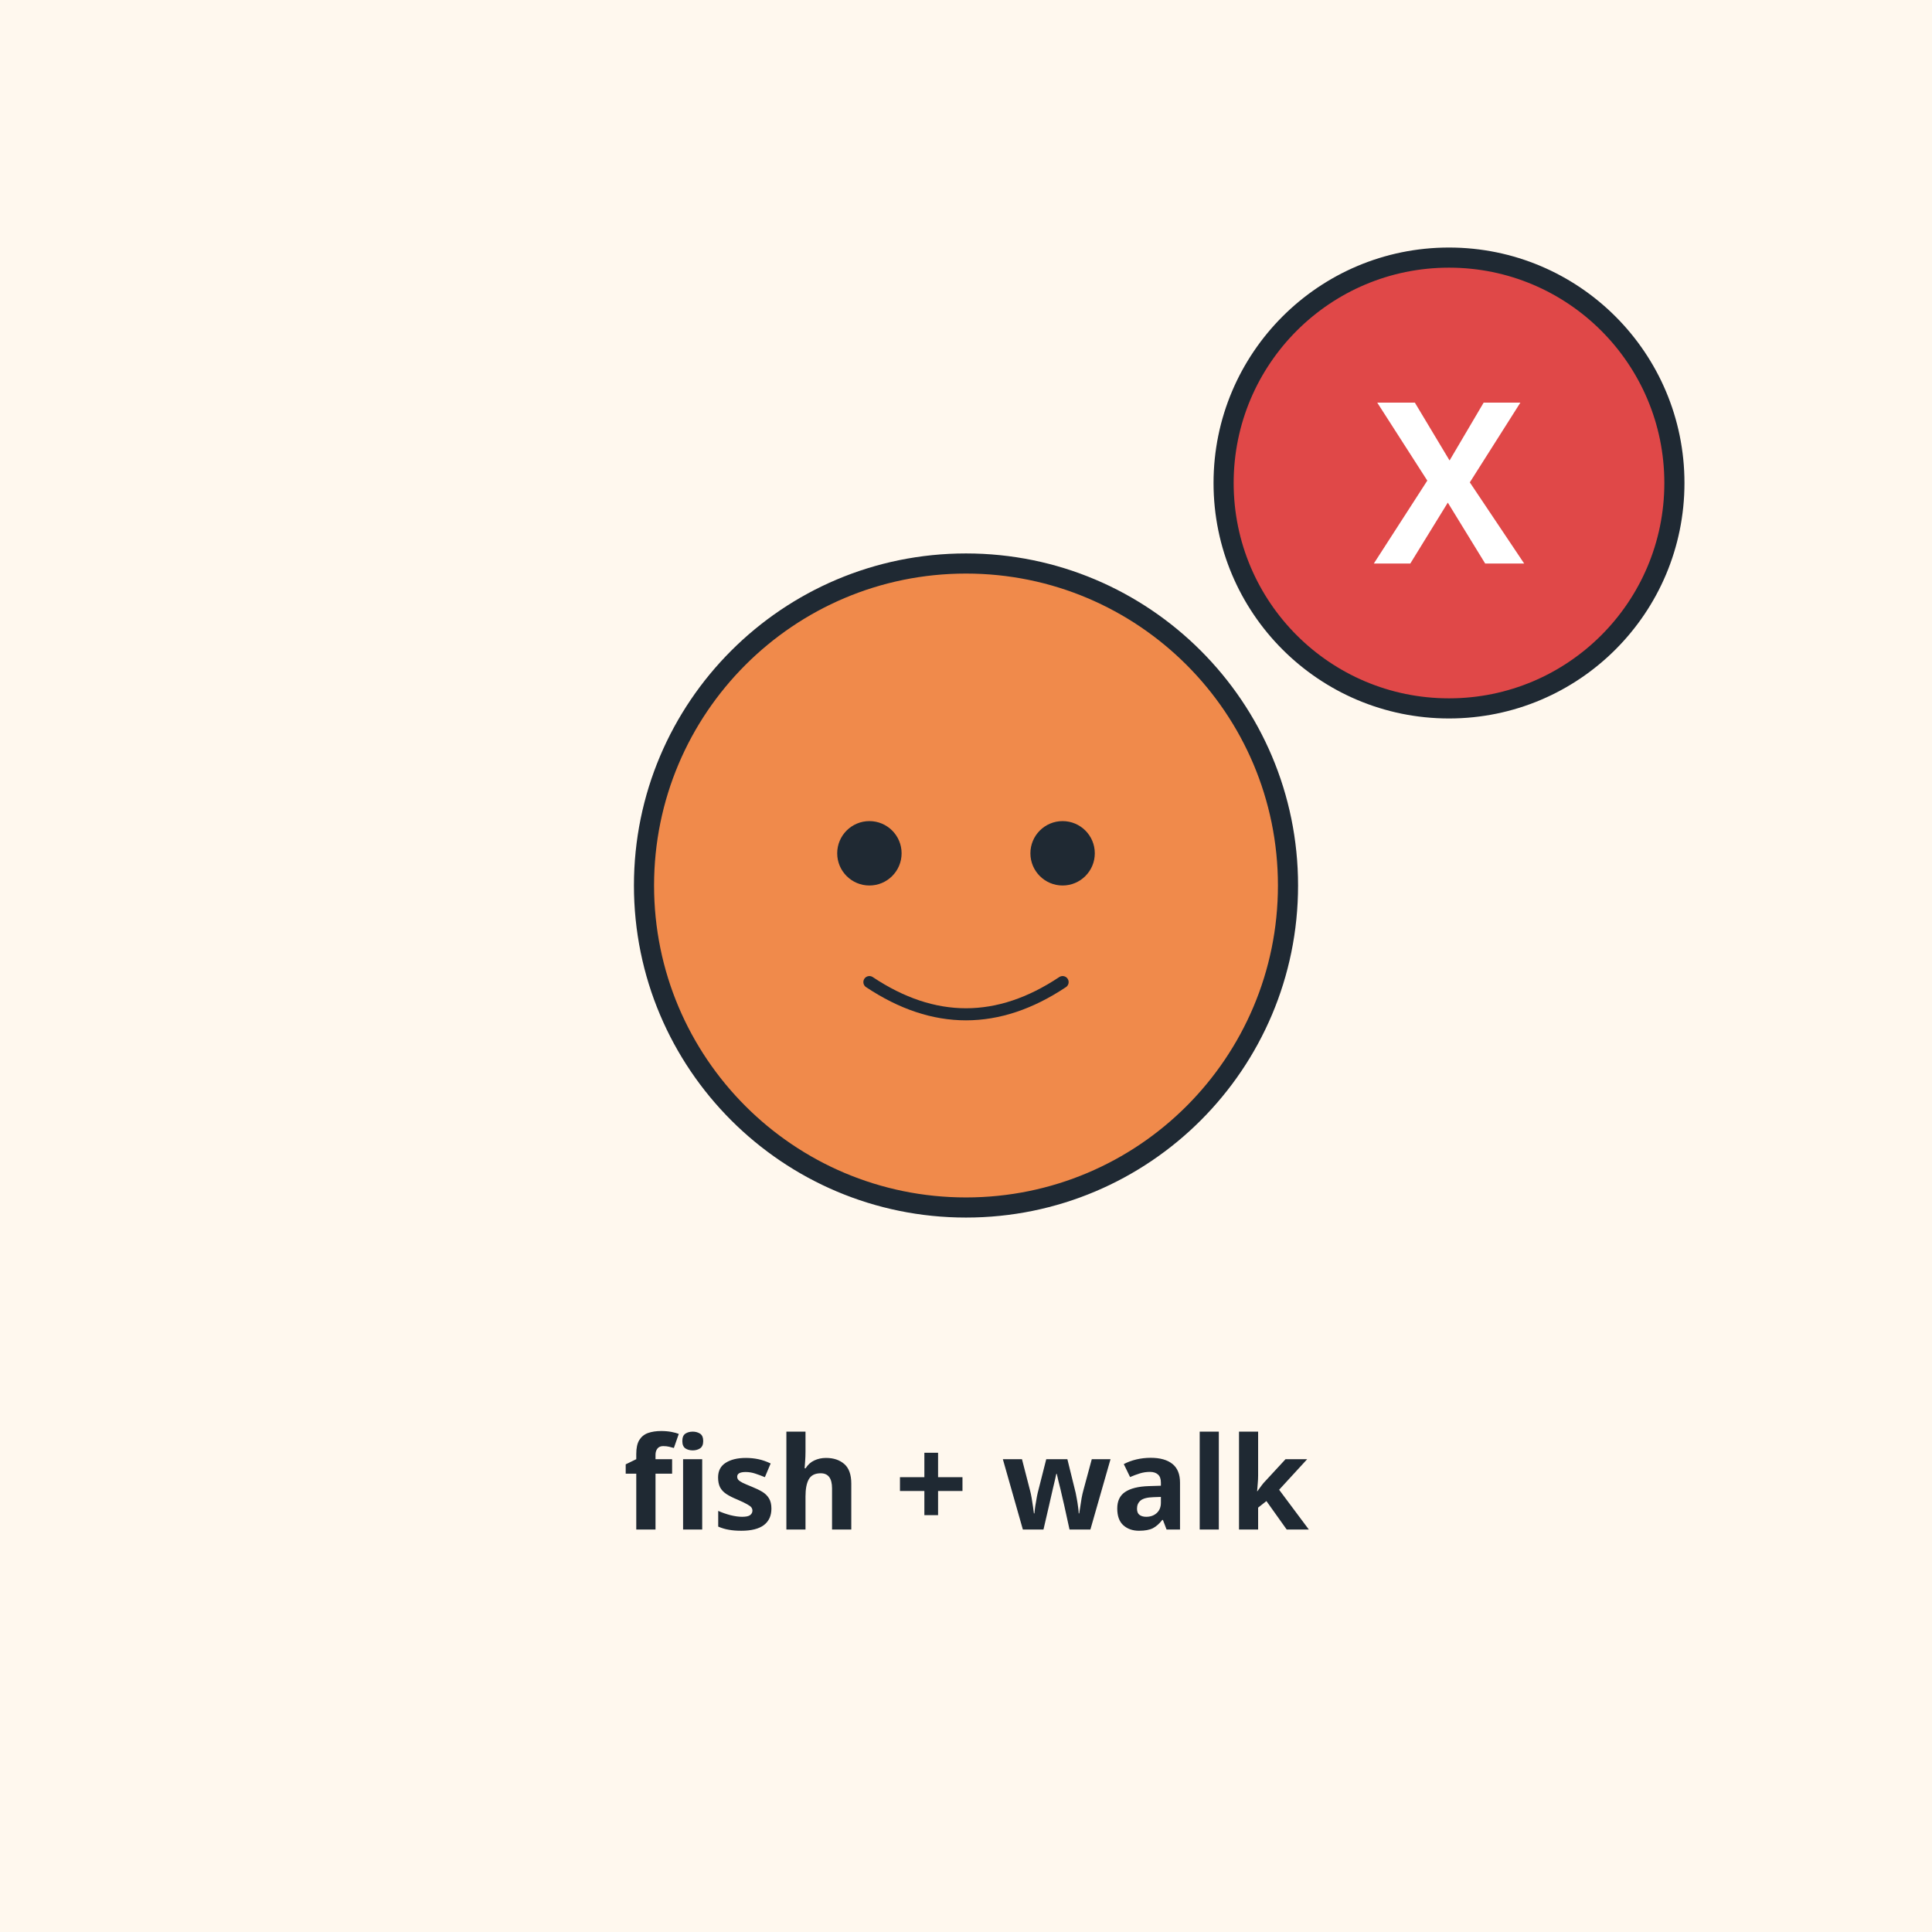
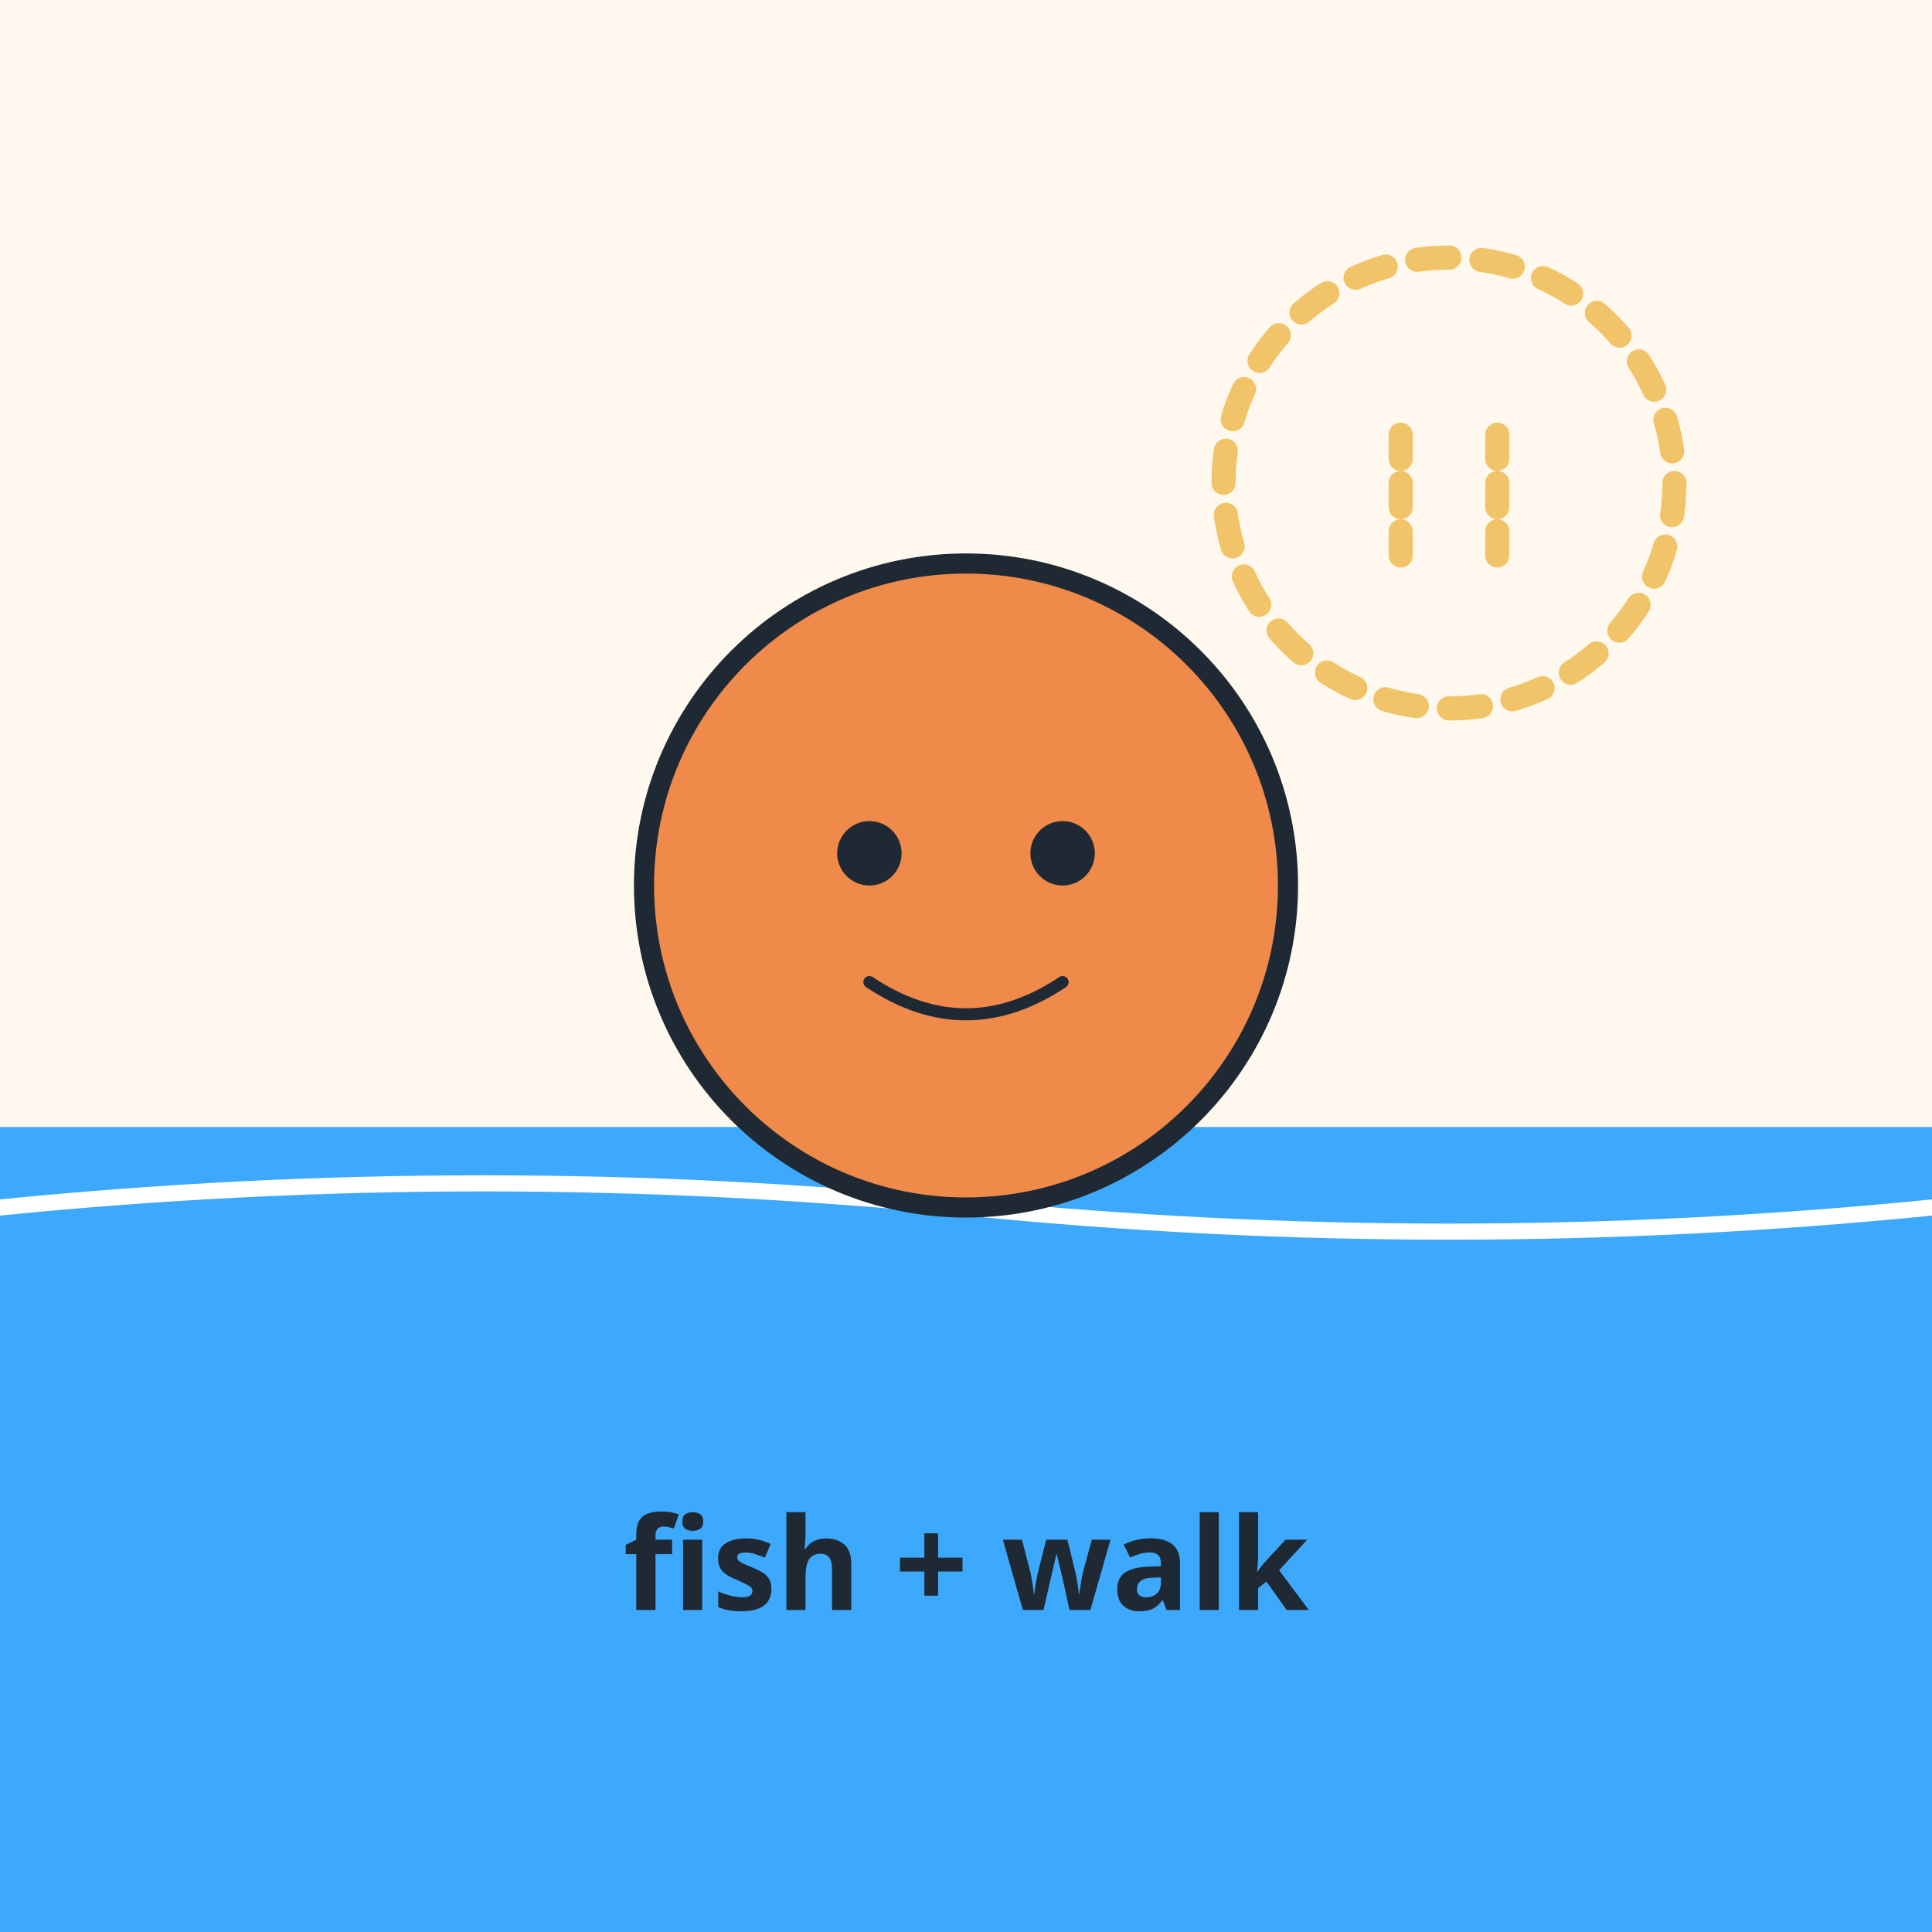
<svg xmlns="http://www.w3.org/2000/svg" viewBox="0 0 240 240" fill="none" stroke="#1F2933" stroke-width="2.5" stroke-linejoin="round" stroke-linecap="round">
  <rect x="0" y="0" width="240" height="240" fill="#FFF8EE" stroke="none" />
+   <rect x="0" y="140" width="240" height="100" fill="#3DA9FC" stroke="none" />
+   <path d="M0 150 Q60 144 120 150 Q180 156 240 150" stroke="#FFFFFF" stroke-width="2" fill="none" />
  <circle cx="120" cy="110" r="40" fill="#F08A4B" />
  <circle cx="108" cy="106" r="4" fill="#1F2933" stroke="none" />
  <circle cx="132" cy="106" r="4" fill="#1F2933" stroke="none" />
  <path d="M108 122 Q120 130 132 122" stroke-width="1.5" />
-   <text x="120" y="190" text-anchor="middle" font-family="'Fredoka', system-ui, sans-serif" font-size="16" font-weight="700" fill="#1F2933" stroke="none">fish + walk</text>
-   <circle cx="180" cy="60" r="28" fill="#E04848" />
-   <text x="180" y="70" text-anchor="middle" font-family="'Fredoka', system-ui, sans-serif" font-size="28" font-weight="700" fill="#FFFFFF" stroke="none">X</text>
+   <text x="120" y="200" text-anchor="middle" font-family="'Fredoka', system-ui, sans-serif" font-size="16" font-weight="700" fill="#1F2933" stroke="none">fish + walk</text>
+   <circle cx="180" cy="60" r="28" fill="none" stroke="#F2C46A" stroke-width="3" stroke-dasharray="4 4" />
+   <path d="M174 54 L174 70" stroke="#F2C46A" stroke-width="3" stroke-dasharray="3 3" fill="none" />
+   <path d="M186 54 L186 70" stroke="#F2C46A" stroke-width="3" stroke-dasharray="3 3" fill="none" />
</svg>
